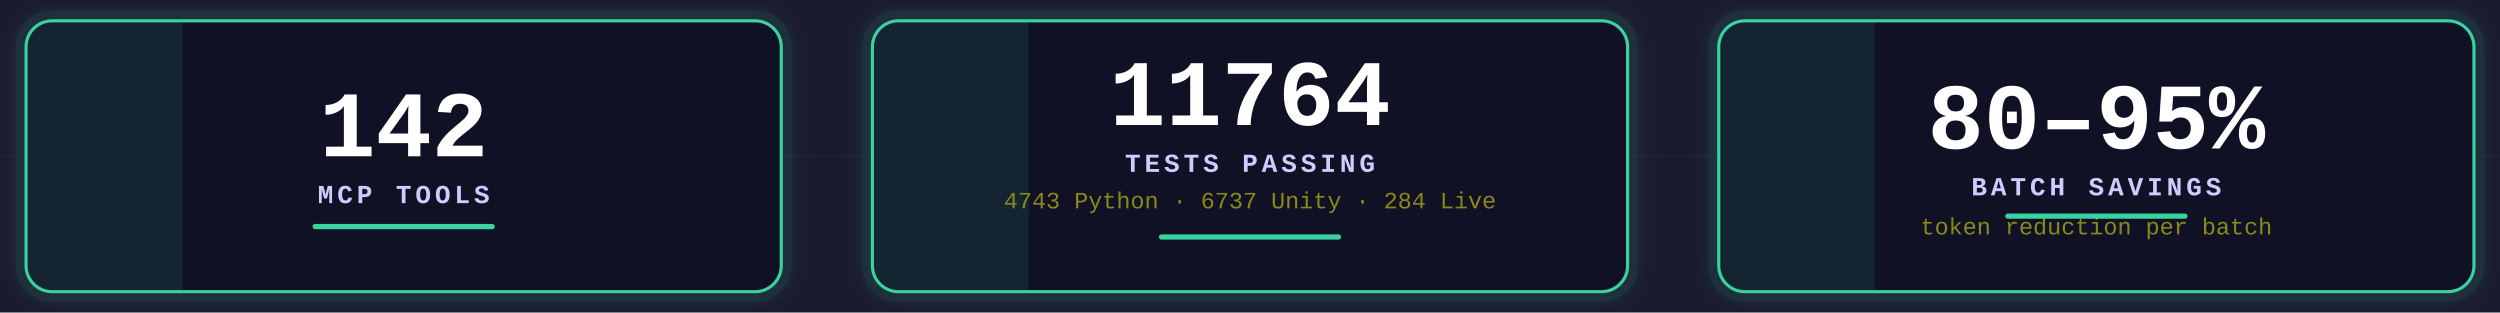
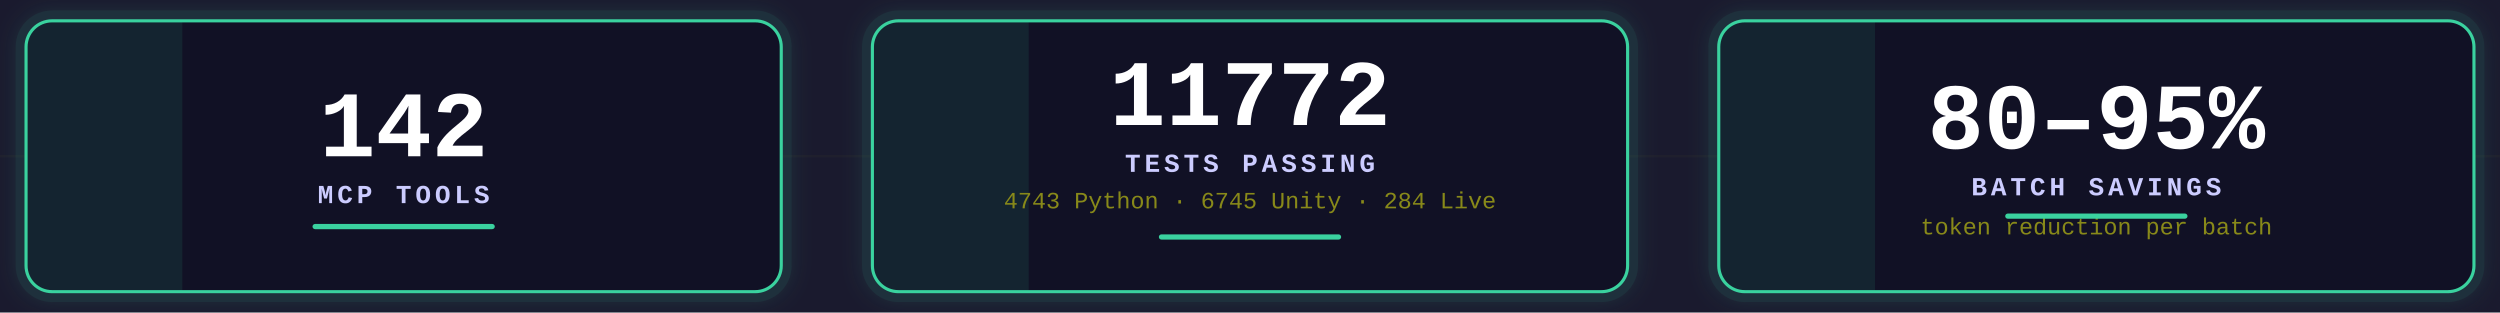
- <svg xmlns="http://www.w3.org/2000/svg" viewBox="0 0 960 120" width="960" height="120" role="img" aria-label="Unity Biome MCP stats: 142 MCP tools, 11764 Tests (4743 Python + 6737 Unity + 284 Live), 80-95% Batch Savings">
+ <svg xmlns="http://www.w3.org/2000/svg" viewBox="0 0 960 120" width="960" height="120" role="img" aria-label="Unity Biome MCP stats: 142 MCP tools, 11772 Tests (4743 Python + 6745 Unity + 284 Live), 80-95% Batch Savings">
  <defs>
    <filter id="sg" x="-25%" y="-30%" width="150%" height="160%">
      <feGaussianBlur stdDeviation="4" result="b" />
      <feMerge>
        <feMergeNode in="b" />
        <feMergeNode in="SourceGraphic" />
      </feMerge>
    </filter>
    <clipPath id="c1">
      <rect x="10" y="8" width="290" height="104" rx="10" />
    </clipPath>
    <clipPath id="c2">
      <rect x="335" y="8" width="290" height="104" rx="10" />
    </clipPath>
    <clipPath id="c3">
      <rect x="660" y="8" width="290" height="104" rx="10" />
    </clipPath>
  </defs>
  <rect width="960" height="120" fill="#1a1a2e" />
  <line x1="0" y1="60" x2="960" y2="60" stroke="#888919" stroke-opacity="0.05" stroke-width="1" />
  <rect x="10" y="8" width="290" height="104" rx="10" fill="none" stroke="#3ad29f" stroke-width="8" opacity="0.12" filter="url(#sg)">
    <animate attributeName="opacity" values="0.25;0.7;0.25" dur="3s" repeatCount="indefinite" begin="0s" />
  </rect>
  <rect x="10" y="8" width="290" height="104" rx="10" fill="#111125" />
  <rect x="10" y="8" width="290" height="104" rx="10" fill="none" stroke="#3ad29f" stroke-width="1.2" />
  <g clip-path="url(#c1)">
    <rect x="10" y="8" width="60" height="104" fill="#3ad29f" fill-opacity="0.10">
      <animateTransform attributeName="transform" type="translate" values="-100,0;400,0" dur="3s" repeatCount="indefinite" begin="0s" />
    </rect>
  </g>
  <text x="155" y="60" text-anchor="middle" font-family="ui-monospace,SFMono-Regular,'SF Mono',Menlo,Consolas,'Liberation Mono',monospace" font-size="36" font-weight="700" fill="#ffffff">142</text>
  <text x="155" y="78" text-anchor="middle" font-family="ui-monospace,SFMono-Regular,'SF Mono',Menlo,Consolas,'Liberation Mono',monospace" font-size="10" font-weight="700" fill="#ccccff" letter-spacing="1.5">MCP TOOLS</text>
  <rect x="120" y="86" width="70" height="2" rx="1" fill="#3ad29f">
    <animate attributeName="opacity" values="0.6;1;0.6" dur="2s" repeatCount="indefinite" begin="0s" />
  </rect>
  <rect x="335" y="8" width="290" height="104" rx="10" fill="none" stroke="#3ad29f" stroke-width="8" opacity="0.12" filter="url(#sg)">
    <animate attributeName="opacity" values="0.25;0.7;0.25" dur="3s" repeatCount="indefinite" begin="0.6s" />
  </rect>
  <rect x="335" y="8" width="290" height="104" rx="10" fill="#111125" />
  <rect x="335" y="8" width="290" height="104" rx="10" fill="none" stroke="#3ad29f" stroke-width="1.2" />
  <g clip-path="url(#c2)">
    <rect x="335" y="8" width="60" height="104" fill="#3ad29f" fill-opacity="0.10">
      <animateTransform attributeName="transform" type="translate" values="-100,0;400,0" dur="3s" repeatCount="indefinite" begin="0.5s" />
    </rect>
  </g>
-   <text x="480" y="48" text-anchor="middle" font-family="ui-monospace,SFMono-Regular,'SF Mono',Menlo,Consolas,'Liberation Mono',monospace" font-size="36" font-weight="700" fill="#ffffff">11764</text>
+   <text x="480" y="48" text-anchor="middle" font-family="ui-monospace,SFMono-Regular,'SF Mono',Menlo,Consolas,'Liberation Mono',monospace" font-size="36" font-weight="700" fill="#ffffff">11772</text>
  <text x="480" y="66" text-anchor="middle" font-family="ui-monospace,SFMono-Regular,'SF Mono',Menlo,Consolas,'Liberation Mono',monospace" font-size="10" font-weight="700" fill="#ccccff" letter-spacing="1.5">TESTS PASSING</text>
-   <text x="480" y="80" text-anchor="middle" font-family="ui-monospace,SFMono-Regular,'SF Mono',Menlo,Consolas,'Liberation Mono',monospace" font-size="9" fill="#888919">4743 Python · 6737 Unity · 284 Live</text>
+   <text x="480" y="80" text-anchor="middle" font-family="ui-monospace,SFMono-Regular,'SF Mono',Menlo,Consolas,'Liberation Mono',monospace" font-size="9" fill="#888919">4743 Python · 6745 Unity · 284 Live</text>
  <rect x="445" y="90" width="70" height="2" rx="1" fill="#3ad29f">
    <animate attributeName="opacity" values="0.6;1;0.6" dur="2s" repeatCount="indefinite" begin="0.4s" />
  </rect>
  <rect x="660" y="8" width="290" height="104" rx="10" fill="none" stroke="#3ad29f" stroke-width="8" opacity="0.12" filter="url(#sg)">
    <animate attributeName="opacity" values="0.25;0.7;0.25" dur="3s" repeatCount="indefinite" begin="1.2s" />
  </rect>
  <rect x="660" y="8" width="290" height="104" rx="10" fill="#111125" />
  <rect x="660" y="8" width="290" height="104" rx="10" fill="none" stroke="#3ad29f" stroke-width="1.2" />
  <g clip-path="url(#c3)">
    <rect x="660" y="8" width="60" height="104" fill="#3ad29f" fill-opacity="0.10">
      <animateTransform attributeName="transform" type="translate" values="-100,0;400,0" dur="3s" repeatCount="indefinite" begin="1.0s" />
    </rect>
  </g>
  <text x="805" y="57" text-anchor="middle" font-family="ui-monospace,SFMono-Regular,'SF Mono',Menlo,Consolas,'Liberation Mono',monospace" font-size="36" font-weight="700" fill="#ffffff">80–95%</text>
  <text x="805" y="75" text-anchor="middle" font-family="ui-monospace,SFMono-Regular,'SF Mono',Menlo,Consolas,'Liberation Mono',monospace" font-size="10" font-weight="700" fill="#ccccff" letter-spacing="1.5">BATCH SAVINGS</text>
  <text x="805" y="90" text-anchor="middle" font-family="ui-monospace,SFMono-Regular,'SF Mono',Menlo,Consolas,'Liberation Mono',monospace" font-size="9" fill="#888919">token reduction per batch</text>
  <rect x="770" y="82" width="70" height="2" rx="1" fill="#3ad29f">
    <animate attributeName="opacity" values="0.6;1;0.6" dur="2s" repeatCount="indefinite" begin="0.8s" />
  </rect>
</svg>
